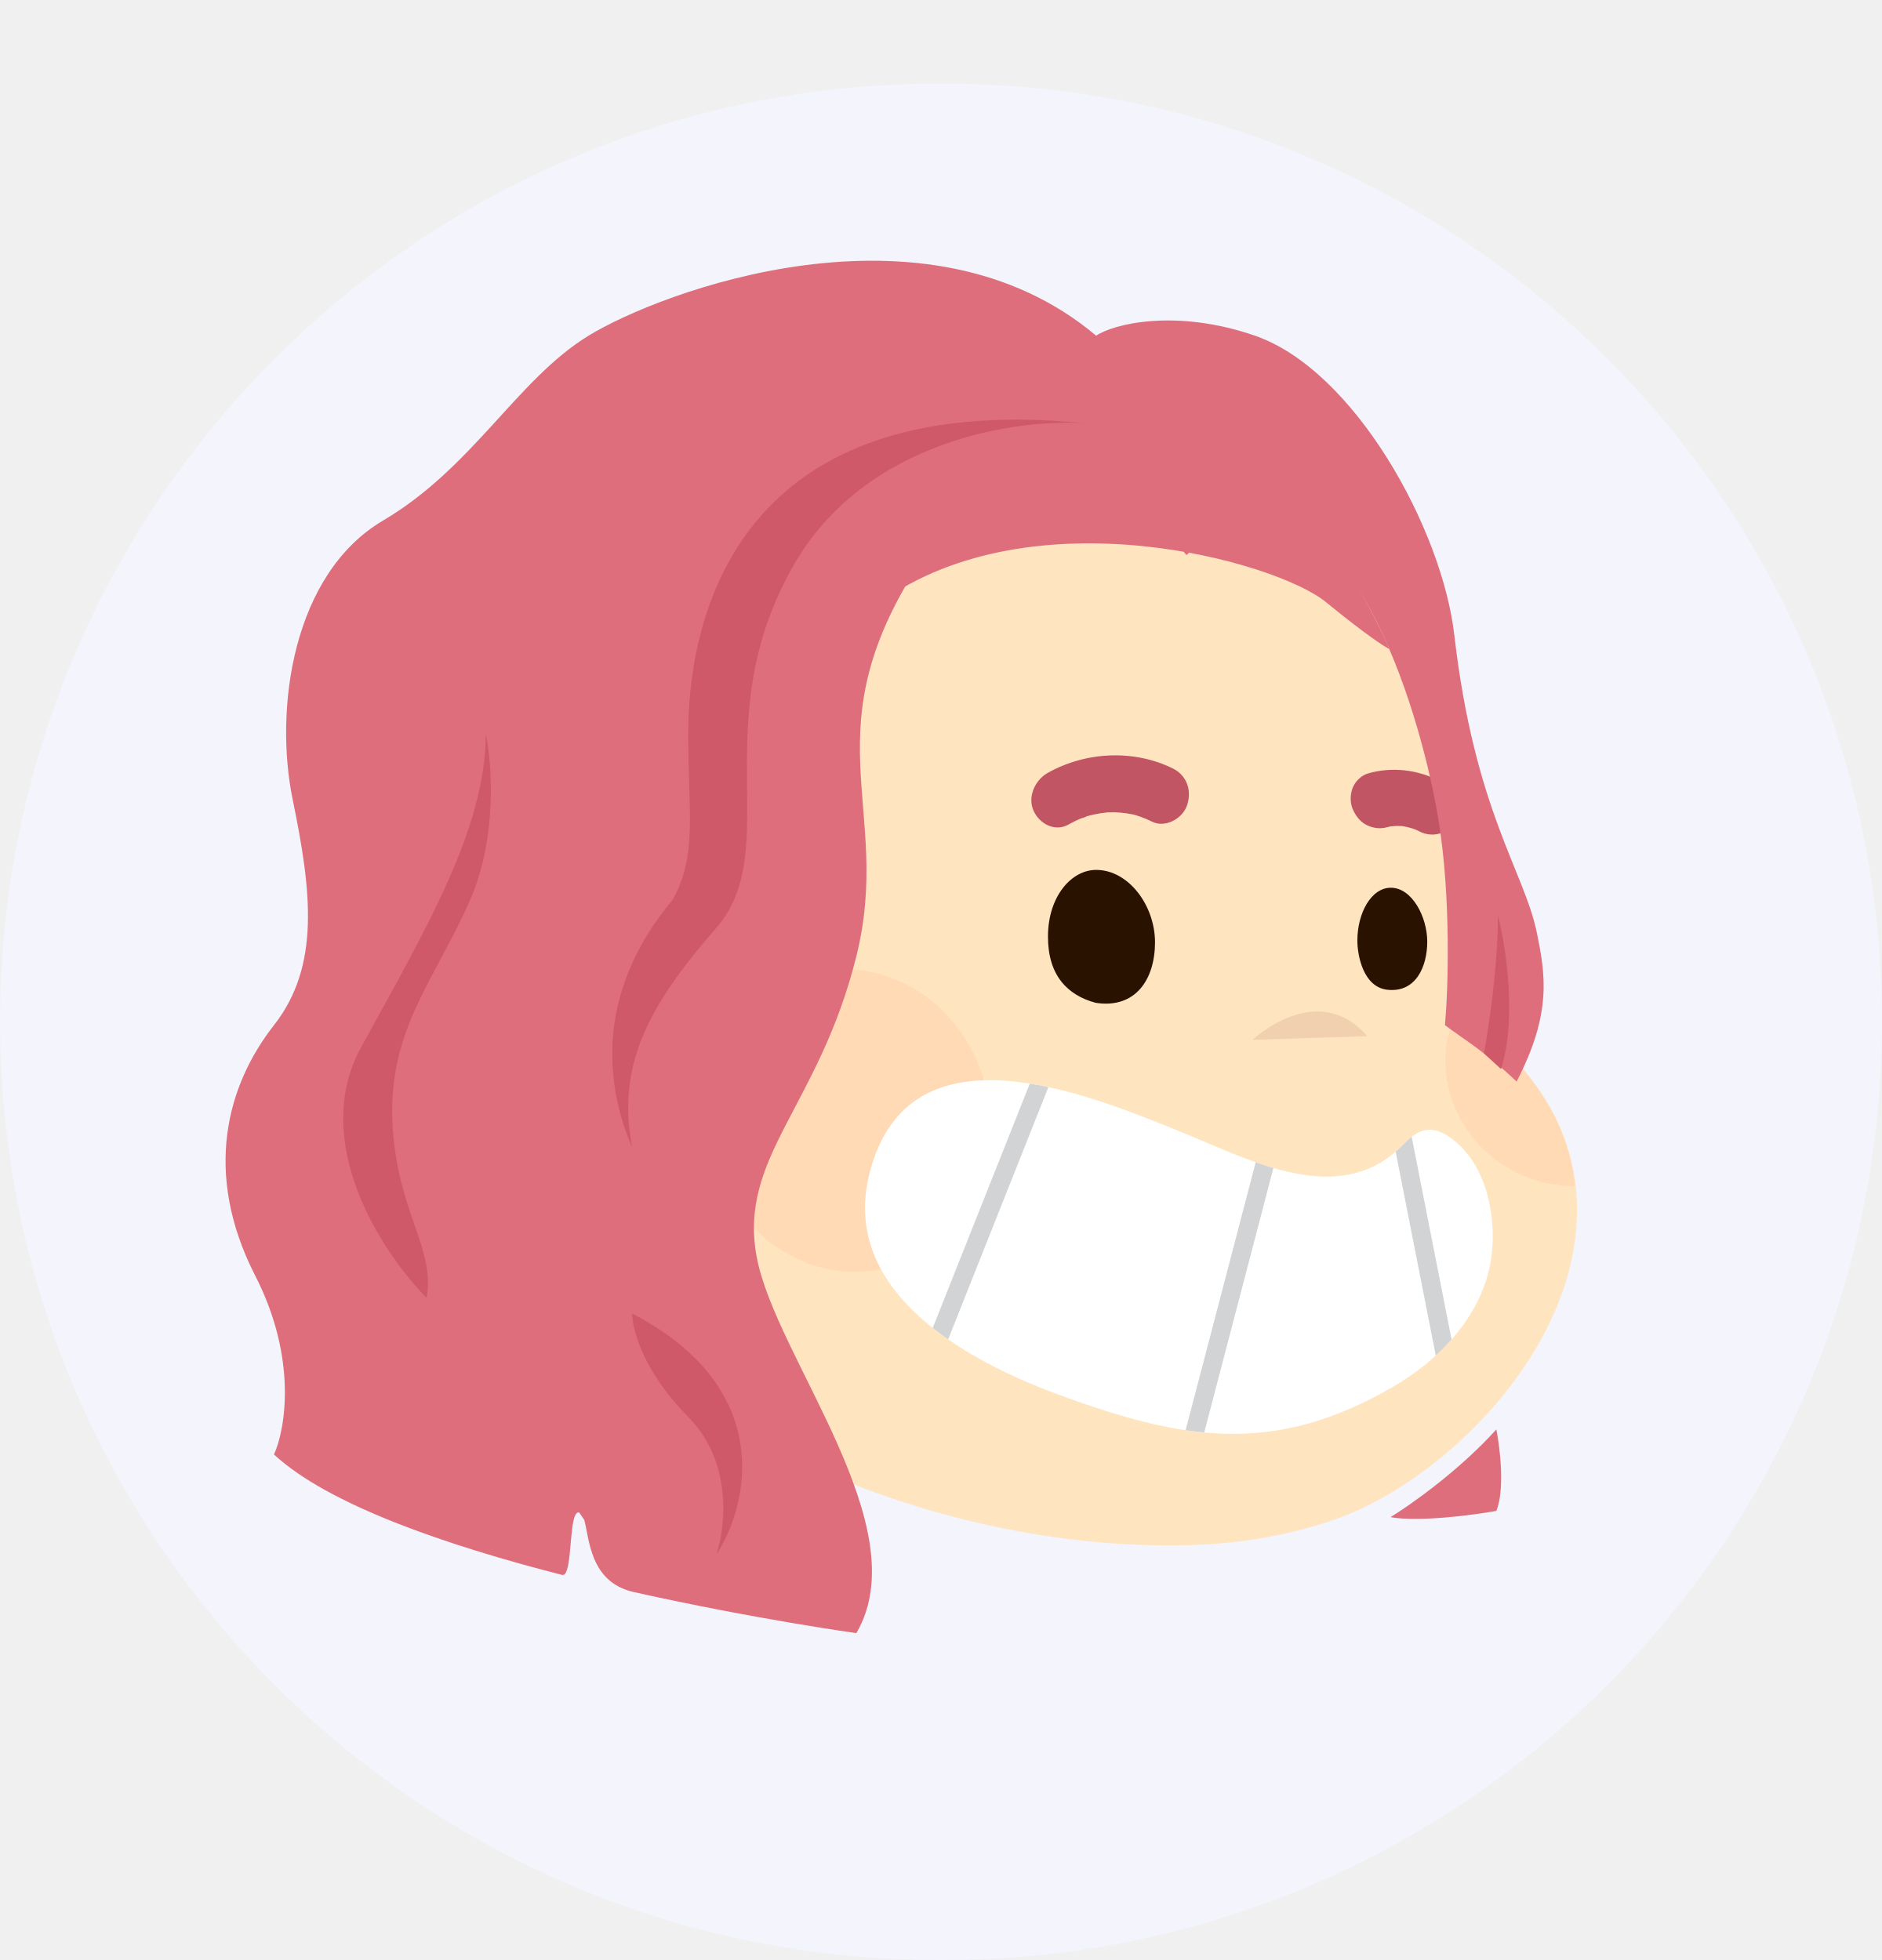
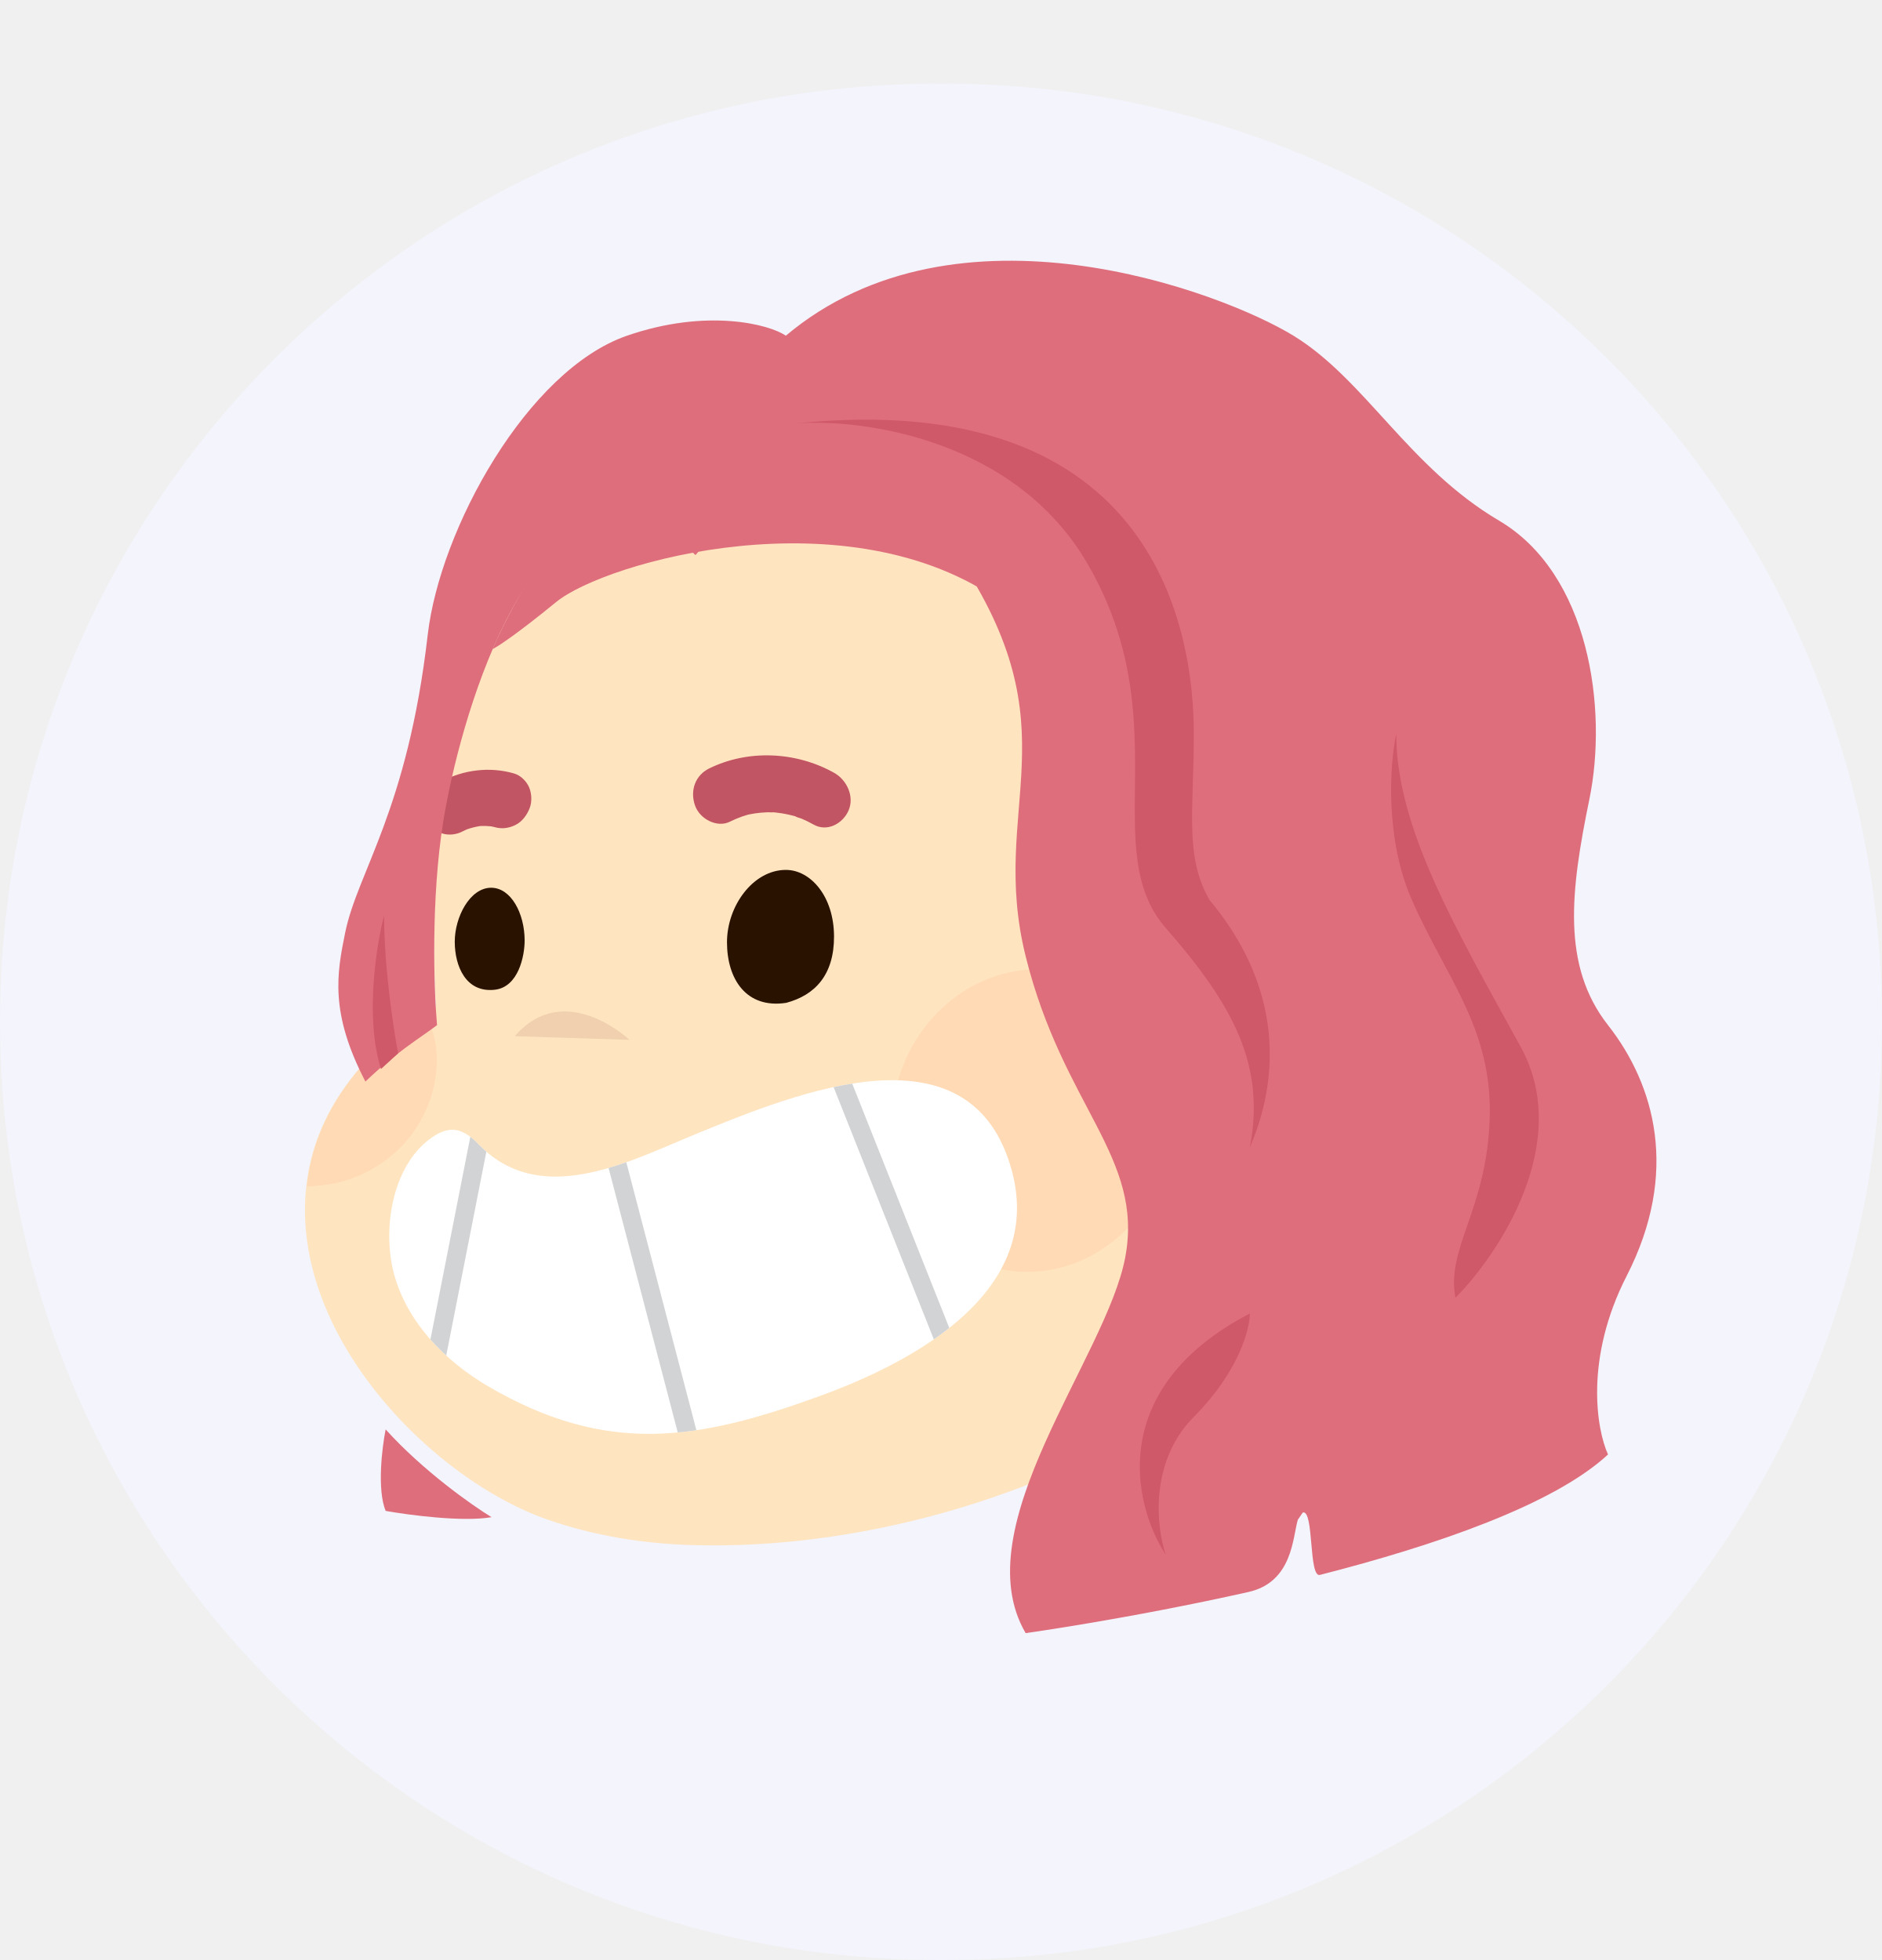
<svg xmlns="http://www.w3.org/2000/svg" width="360" height="375" viewBox="0 0 360 375" fill="none">
-   <rect y="16" width="360" height="359" rx="179.5" fill="#F3F4FC" />
-   <path d="M204.554 69.383C204.554 69.383 282.54 81.551 276.626 192.368C276.605 192.779 285.643 198.763 286.351 199.402C292.654 205.087 297.942 212.367 300.254 220.882C308.488 251.207 279.05 282.453 255.244 290.747C246.352 293.844 236.954 295.348 227.536 295.621C166.317 297.399 85.267 258.598 81.104 182.82C80.955 180.101 80.918 177.38 80.988 174.664C81.357 160.276 84.84 146.263 90.088 133.252C90.085 133.253 124.157 48.978 204.554 69.383Z" fill="#FFE4C0" />
+   <rect width="360" height="359" rx="179.5" transform="matrix(-1 0 0 1 360 16)" fill="#F3F4FC" />
+   <path d="M155.446 69.383C155.446 69.383 77.46 81.551 83.374 192.368C83.395 192.779 74.357 198.763 73.649 199.402C67.346 205.087 62.058 212.367 59.746 220.882C51.512 251.207 80.95 282.453 104.756 290.747C113.648 293.844 123.046 295.348 132.464 295.621C193.683 297.399 274.733 258.598 278.896 182.82C279.045 180.101 279.082 177.38 279.012 174.664C278.643 160.276 275.16 146.263 269.912 133.252C269.915 133.253 235.843 48.978 155.446 69.383Z" fill="#FFE4C0" />
  <g style="mix-blend-mode:multiply" opacity="0.5">
-     <path d="M278.595 193.526C277.753 195.589 276.913 198.226 276.679 199.735C275.679 206.204 277.902 212.887 281.758 217.694C285.418 222.257 290.644 225.219 295.703 226.339C297.411 226.717 299.479 226.912 301.287 226.974C299.371 208.234 284.082 196.979 278.595 193.526Z" fill="#FFE7E2" />
+     <path d="M81.405 193.526C82.247 195.589 83.087 198.226 83.322 199.735C84.321 206.204 82.098 212.887 78.242 217.694C74.582 222.257 69.356 225.219 64.297 226.339C62.589 226.717 60.521 226.912 58.713 226.974C60.629 208.234 75.918 196.979 81.405 193.526Z" fill="#FFE7E2" />
  </g>
  <g style="mix-blend-mode:multiply" opacity="0.5">
-     <path d="M168.691 242.794C183.166 239.696 192.141 224.476 188.739 208.798C185.336 193.12 170.844 182.922 156.369 186.019C141.894 189.116 132.919 204.337 136.321 220.015C139.724 235.692 154.216 245.891 168.691 242.794Z" fill="#FFE7E2" />
+     <path d="M191.309 242.794C176.834 239.696 167.859 224.476 171.261 208.798C174.664 193.12 189.156 182.922 203.631 186.019C218.106 189.116 227.081 204.337 223.679 220.015C220.276 235.692 205.784 245.891 191.309 242.794Z" fill="#FFE7E2" />
  </g>
-   <path opacity="0.3" d="M239.589 198.951C239.589 198.951 251.96 187.214 261.537 198.249Z" fill="#CBA284" />
-   <path d="M124.239 257.476C83.115 278.034 45.723 226.381 57.656 197.369C65.268 178.864 87.513 177.441 100.42 194.359C108.038 204.343 114.206 217.103 117.713 229.308" fill="#FFE4C0" />
-   <path opacity="0.3" d="M90.31 211.385C95.609 216.767 99.872 224.746 105.108 229.199C104.134 221.754 102.583 213.802 98.954 207.09C95.27 200.273 88.576 194.655 81.766 195.112C73.327 195.68 66.388 205.489 65.503 214.386C66.032 209.062 76.756 205.466 80.851 205.973C87.275 218.044 89.781 241.827 89.781 241.827C95.109 228.368 92.936 217.777 90.31 211.385Z" fill="#CBA284" />
-   <path d="M220.937 180.314C220.923 187.338 217.245 193.039 209.606 191.87C204.108 190.402 200.448 186.536 200.462 179.17C200.477 171.452 204.983 166.444 209.656 166.435C215.901 166.423 220.951 173.291 220.937 180.314Z" fill="#2A1200" />
-   <path d="M273.012 180.187C273.003 184.895 270.866 189.951 265.399 189.37C260.81 188.882 259.639 182.874 259.644 179.917C259.655 174.744 262.253 169.856 266.044 169.849C270.121 169.842 273.021 175.479 273.012 180.187Z" fill="#2A1200" />
-   <path d="M224.358 147.031C216.992 143.393 207.792 143.731 200.407 147.88C198.025 149.217 196.488 152.414 197.708 155.125C198.835 157.632 201.806 159.206 204.356 157.771C205.12 157.341 205.9 156.951 206.704 156.614C206.954 156.509 207.596 156.383 207.846 156.191C207.962 156.157 208.076 156.123 208.194 156.091C208.922 155.896 209.656 155.738 210.395 155.617C210.819 155.549 211.241 155.494 211.666 155.45C211.8 155.436 211.933 155.425 212.069 155.415C212.416 155.459 212.849 155.397 213.175 155.408C213.6 155.421 214.022 155.448 214.446 155.488C215.185 155.557 215.919 155.663 216.645 155.809C216.747 155.829 216.846 155.852 216.948 155.874C217.327 155.993 217.708 156.102 218.085 156.234C218.884 156.517 219.662 156.854 220.425 157.229C222.805 158.406 226.162 156.743 227.071 154.064C228.067 151.114 226.907 148.291 224.358 147.031Z" fill="#C25563" />
-   <path d="M275.689 149.588C271.285 147.204 266.233 146.668 261.686 147.978C260.459 148.331 259.339 149.398 258.814 150.577C258.296 151.739 258.19 153.402 258.701 154.666C259.231 155.977 260.137 157.224 261.414 157.847C262.708 158.478 264.031 158.64 265.364 158.258C265.582 158.195 265.806 158.158 266.028 158.106C266.72 158.028 267.415 158.007 268.117 158.037C268.96 158.164 269.79 158.369 270.61 158.65C270.896 158.781 271.188 158.898 271.467 159.048C272.673 159.7 274.182 159.856 275.418 159.46C276.6 159.08 277.813 158.066 278.289 156.858C278.783 155.607 278.948 154.121 278.402 152.769C277.858 151.422 276.965 150.279 275.689 149.588Z" fill="#C25563" />
-   <path d="M80.22 178.024C80.15 180.779 80.187 183.541 80.336 186.3C103.027 190.181 113.774 214.663 116.311 226.418C116.311 226.418 123.062 226.818 124.651 225.519C132.991 221.122 147.824 203.094 140.437 166.16C136.863 149.371 139.246 136.004 168.436 115.194C197.627 94.385 244.093 107.4 253.625 115.194C261.25 121.43 264.905 123.788 265.779 124.188C245.426 77.694 204.237 71.197 204.237 71.197C123.546 50.492 89.35 136.004 89.353 136.004C84.085 149.206 80.59 163.424 80.22 178.024Z" fill="#DF6E7C" />
-   <path d="M226.957 106.2C217.822 95.008 195.026 79.339 176.916 106.2C154.279 139.778 170.959 154.168 163.81 182.948C156.662 211.728 141.173 221.322 144.747 240.509C148.321 259.696 175.725 292.074 163.81 312.46C163.81 312.46 144.313 309.763 121.215 304.597C112.727 302.698 112.747 294.182 111.747 290.773L110.79 289.375C108.619 288.855 109.707 301.882 107.514 301.321C85.391 295.661 62.819 287.922 52.41 278.283C54.594 273.486 56.937 259.936 48.835 244.106C38.708 224.32 43.474 207.531 52.41 196.139C61.345 184.747 59.558 170.357 55.984 152.969C52.41 135.58 55.984 109.798 73.26 99.605C90.536 89.412 98.876 72.623 112.577 64.229C126.279 55.835 176.916 36.648 209.68 64.229C212.857 62.031 224.812 58.953 240.063 64.229C259.126 70.825 275.852 101.231 278.188 121.49C282.061 155.067 291.592 166.759 293.975 178.451C295.569 186.272 296.953 193.741 290.103 206.932C284.146 201.236 279.976 198.837 276.402 196.139C276.998 189.344 277.593 172.036 275.21 157.166C272.232 138.578 259.423 92.11 234.999 99.605C232.417 100.504 231.246 102.363 226.957 106.2Z" fill="#DF6E7C" />
-   <path d="M286.231 289.076C287.899 284.998 286.926 276.984 286.231 273.486C279.082 281.401 269.749 287.976 265.976 290.275C271.457 291.234 281.763 289.875 286.231 289.076Z" fill="#DF6E7C" />
-   <path d="M151.895 107.999C165.716 84.016 194.986 80.018 207.893 81.018C138.194 73.823 131.641 121.79 131.641 140.377C131.641 155.247 133.428 163.761 128.662 172.155C111.386 192.841 117.74 212.128 120.918 219.523C117.939 203.934 123.896 192.542 137.002 177.552C150.108 162.562 134.619 137.979 151.895 107.999Z" fill="#CF5968" />
-   <path d="M131.641 271.088C123.062 262.454 120.918 254.299 120.918 251.301C148.559 265.692 143.158 288.076 137.002 297.47C138.789 292.273 140.219 279.722 131.641 271.088Z" fill="#CF5968" />
-   <path d="M89.94 172.155C95.182 160.164 94.11 145.973 92.919 140.377C92.919 158.365 81.6 177.552 69.09 200.336C59.082 218.564 73.26 239.909 81.6 248.303C83.387 238.71 75.643 231.515 75.047 214.127C74.451 196.739 83.387 187.145 89.94 172.155Z" fill="#CF5968" />
-   <path d="M287.124 204.533C290.222 194.7 288.018 180.85 286.529 175.153C286.529 184.987 284.741 196.839 283.848 201.535L287.124 204.533Z" fill="#CF5968" />
-   <path d="M253.027 225.104C258.573 225.257 263.891 223.675 268.471 218.927C270.867 216.445 273.297 215.079 276.735 217.202C284.967 222.287 286.905 234.99 284.693 243.508C282.263 252.854 274.945 260.389 266.511 265.303C243.817 278.527 226.409 275.551 203.186 267.098C184.907 260.446 160.193 247.036 166.458 223.958C174.215 195.384 207.649 209.104 226.513 216.812C234.522 220.088 244.072 224.856 253.027 225.104Z" fill="white" />
-   <mask id="mask0_328_4868" style="mask-type:alpha" maskUnits="userSpaceOnUse" x="165" y="206" width="121" height="69">
-     <path d="M253.027 225.104C258.573 225.257 263.891 223.675 268.471 218.927C270.867 216.445 273.297 215.079 276.735 217.202C284.967 222.287 286.905 234.99 284.693 243.508C282.263 252.854 274.945 260.389 266.511 265.303C243.817 278.527 226.409 275.551 203.186 267.098C184.907 260.446 160.193 247.036 166.458 223.958C174.215 195.384 207.649 209.104 226.513 216.812C234.522 220.088 244.072 224.856 253.027 225.104Z" fill="white" />
+   <path opacity="0.3" d="M120.411 198.951C120.411 198.951 108.04 187.214 98.463 198.249L120.411 198.951Z" fill="#CBA284" />
+   <path d="M235.761 257.476C276.885 278.034 314.277 226.381 302.344 197.369C294.732 178.864 272.487 177.441 259.58 194.359C251.963 204.343 245.794 217.103 242.287 229.308" fill="#FFE4C0" />
+   <path opacity="0.3" d="M269.69 211.385C264.391 216.767 260.128 224.746 254.892 229.199C255.866 221.754 257.417 213.802 261.046 207.09C264.73 200.273 271.424 194.655 278.234 195.112C286.673 195.68 293.613 205.489 294.497 214.386C293.968 209.062 283.244 205.466 279.149 205.973C272.725 218.044 270.219 241.827 270.219 241.827C264.891 228.368 267.064 217.777 269.69 211.385Z" fill="#CBA284" />
+   <path d="M139.063 180.314C139.077 187.338 142.755 193.039 150.394 191.87C155.892 190.402 159.552 186.536 159.538 179.17C159.523 171.452 155.017 166.444 150.344 166.435C144.099 166.423 139.049 173.291 139.063 180.314Z" fill="#2A1200" />
+   <path d="M86.988 180.187C86.997 184.895 89.134 189.951 94.602 189.37C99.19 188.882 100.361 182.874 100.356 179.917C100.345 174.744 97.747 169.856 93.956 169.849C89.879 169.842 86.979 175.479 86.988 180.187Z" fill="#2A1200" />
+   <path d="M135.642 147.031C143.008 143.393 152.208 143.731 159.593 147.88C161.975 149.217 163.512 152.414 162.292 155.125C161.165 157.632 158.194 159.206 155.644 157.771C154.88 157.341 154.1 156.951 153.296 156.614C153.046 156.509 152.404 156.383 152.154 156.191C152.038 156.157 151.924 156.123 151.806 156.091C151.078 155.896 150.344 155.738 149.605 155.617C149.181 155.549 148.759 155.494 148.334 155.45C148.2 155.436 148.067 155.425 147.931 155.415C147.584 155.459 147.151 155.397 146.825 155.408C146.4 155.421 145.978 155.448 145.554 155.488C144.815 155.557 144.081 155.663 143.355 155.809C143.253 155.829 143.154 155.852 143.052 155.874C142.673 155.993 142.292 156.102 141.915 156.234C141.116 156.517 140.338 156.854 139.575 157.229C137.195 158.406 133.838 156.743 132.929 154.064C131.933 151.114 133.093 148.291 135.642 147.031Z" fill="#C25563" />
+   <path d="M84.311 149.588C88.715 147.204 93.767 146.668 98.314 147.978C99.541 148.331 100.661 149.398 101.186 150.577C101.704 151.739 101.81 153.402 101.299 154.666C100.769 155.977 99.863 157.224 98.587 157.847C97.292 158.478 95.969 158.64 94.636 158.258C94.418 158.195 94.194 158.158 93.972 158.106C93.28 158.028 92.585 158.007 91.883 158.037C91.04 158.164 90.21 158.369 89.39 158.65C89.105 158.781 88.812 158.898 88.533 159.048C87.327 159.7 85.818 159.856 84.582 159.46C83.4 159.08 82.187 158.066 81.711 156.858C81.217 155.607 81.052 154.121 81.598 152.769C82.142 151.422 83.035 150.279 84.311 149.588Z" fill="#C25563" />
+   <path d="M279.78 178.024C279.85 180.779 279.813 183.541 279.664 186.3C256.973 190.181 246.226 214.663 243.689 226.418C243.689 226.418 236.938 226.818 235.349 225.519C227.009 221.122 212.176 203.094 219.563 166.16C223.137 149.371 220.754 136.004 191.564 115.194C162.373 94.385 115.907 107.4 106.375 115.194C98.75 121.43 95.095 123.788 94.221 124.188C114.574 77.694 155.763 71.197 155.763 71.197C236.454 50.492 270.65 136.004 270.647 136.004C275.915 149.206 279.41 163.424 279.78 178.024Z" fill="#DF6E7C" />
+   <path d="M133.043 106.2C142.178 95.008 164.974 79.339 183.084 106.2C205.721 139.778 189.041 154.168 196.19 182.948C203.338 211.728 218.827 221.322 215.253 240.509C211.679 259.696 184.275 292.074 196.19 312.46C196.19 312.46 215.687 309.763 238.785 304.597C247.273 302.698 247.253 294.182 248.253 290.773L249.21 289.375C251.381 288.855 250.293 301.882 252.486 301.321C274.609 295.661 297.181 287.922 307.59 278.283C305.406 273.486 303.063 259.936 311.165 244.106C321.292 224.32 316.526 207.531 307.59 196.139C298.655 184.747 300.442 170.357 304.016 152.969C307.59 135.58 304.016 109.798 286.74 99.605C269.464 89.412 261.124 72.623 247.423 64.229C233.721 55.835 183.084 36.648 150.32 64.229C147.143 62.031 135.188 58.953 119.937 64.229C100.874 70.825 84.148 101.231 81.812 121.49C77.939 155.067 68.408 166.759 66.025 178.451C64.431 186.272 63.047 193.741 69.897 206.932C75.854 201.236 80.024 198.837 83.598 196.139C83.002 189.344 82.407 172.036 84.79 157.166C87.768 138.578 100.577 92.11 125.001 99.605C127.583 100.504 128.754 102.363 133.043 106.2Z" fill="#DF6E7C" />
+   <path d="M73.769 289.076C72.101 284.998 73.074 276.984 73.769 273.486C80.918 281.401 90.251 287.976 94.024 290.275C88.543 291.234 78.237 289.875 73.769 289.076Z" fill="#DF6E7C" />
+   <path d="M208.105 107.999C194.284 84.016 165.014 80.018 152.107 81.018C221.806 73.823 228.359 121.79 228.359 140.377C228.359 155.247 226.572 163.761 231.338 172.155C248.614 192.841 242.26 212.128 239.082 219.523C242.061 203.934 236.104 192.542 222.998 177.552C209.892 162.562 225.381 137.979 208.105 107.999Z" fill="#CF5968" />
+   <path d="M228.359 271.088C236.938 262.454 239.082 254.299 239.082 251.301C211.441 265.692 216.842 288.076 222.998 297.47C221.211 292.273 219.781 279.722 228.359 271.088Z" fill="#CF5968" />
+   <path d="M270.06 172.155C264.818 160.164 265.89 145.973 267.081 140.377C267.081 158.365 278.4 177.552 290.91 200.336C300.918 218.564 286.74 239.909 278.4 248.303C276.613 238.71 284.357 231.515 284.953 214.127C285.549 196.739 276.613 187.145 270.06 172.155Z" fill="#CF5968" />
+   <path d="M72.876 204.533C69.778 194.7 71.982 180.85 73.472 175.153C73.472 184.987 75.259 196.839 76.152 201.535L72.876 204.533Z" fill="#CF5968" />
+   <path d="M106.973 225.104C101.427 225.257 96.109 223.675 91.529 218.927C89.133 216.445 86.703 215.079 83.265 217.202C75.033 222.287 73.095 234.99 75.308 243.508C77.737 252.854 85.055 260.389 93.489 265.303C116.183 278.527 133.591 275.551 156.814 267.098C175.093 260.446 199.807 247.036 193.542 223.958C185.785 195.384 152.351 209.104 133.487 216.812C125.478 220.088 115.928 224.856 106.973 225.104Z" fill="white" />
+   <mask id="mask0_328_4868" style="mask-type:alpha" maskUnits="userSpaceOnUse" x="74" y="206" width="121" height="69">
+     <path d="M106.973 225.104C101.427 225.257 96.109 223.675 91.529 218.927C89.133 216.445 86.703 215.079 83.265 217.202C75.033 222.287 73.095 234.99 75.308 243.508C77.737 252.854 85.055 260.389 93.489 265.303C116.183 278.527 133.591 275.551 156.814 267.098C175.093 260.446 199.807 247.036 193.542 223.958C185.785 195.384 152.351 209.104 133.487 216.812C125.478 220.088 115.928 224.856 106.973 225.104Z" fill="white" />
  </mask>
  <g mask="url(#mask0_328_4868)">
-     <path fill-rule="evenodd" clip-rule="evenodd" d="M177.314 256.843L201.071 197.033L204.378 198.34L180.621 258.15L177.314 256.843ZM226.13 276.168L242.54 213.409L245.982 214.305L229.572 277.064L226.13 276.168ZM274.97 261.015L265.916 215.003L269.406 214.32L278.461 260.332L274.97 261.015Z" fill="#D1D3D4" />
+     <path fill-rule="evenodd" clip-rule="evenodd" d="M182.686 256.843L158.929 197.033L155.622 198.34L179.379 258.15L182.686 256.843ZM133.87 276.168L117.46 213.409L114.018 214.305L130.428 277.064L133.87 276.168ZM85.03 261.015L94.084 215.003L90.594 214.32L81.539 260.332L85.03 261.015Z" fill="#D1D3D4" />
  </g>
</svg>
